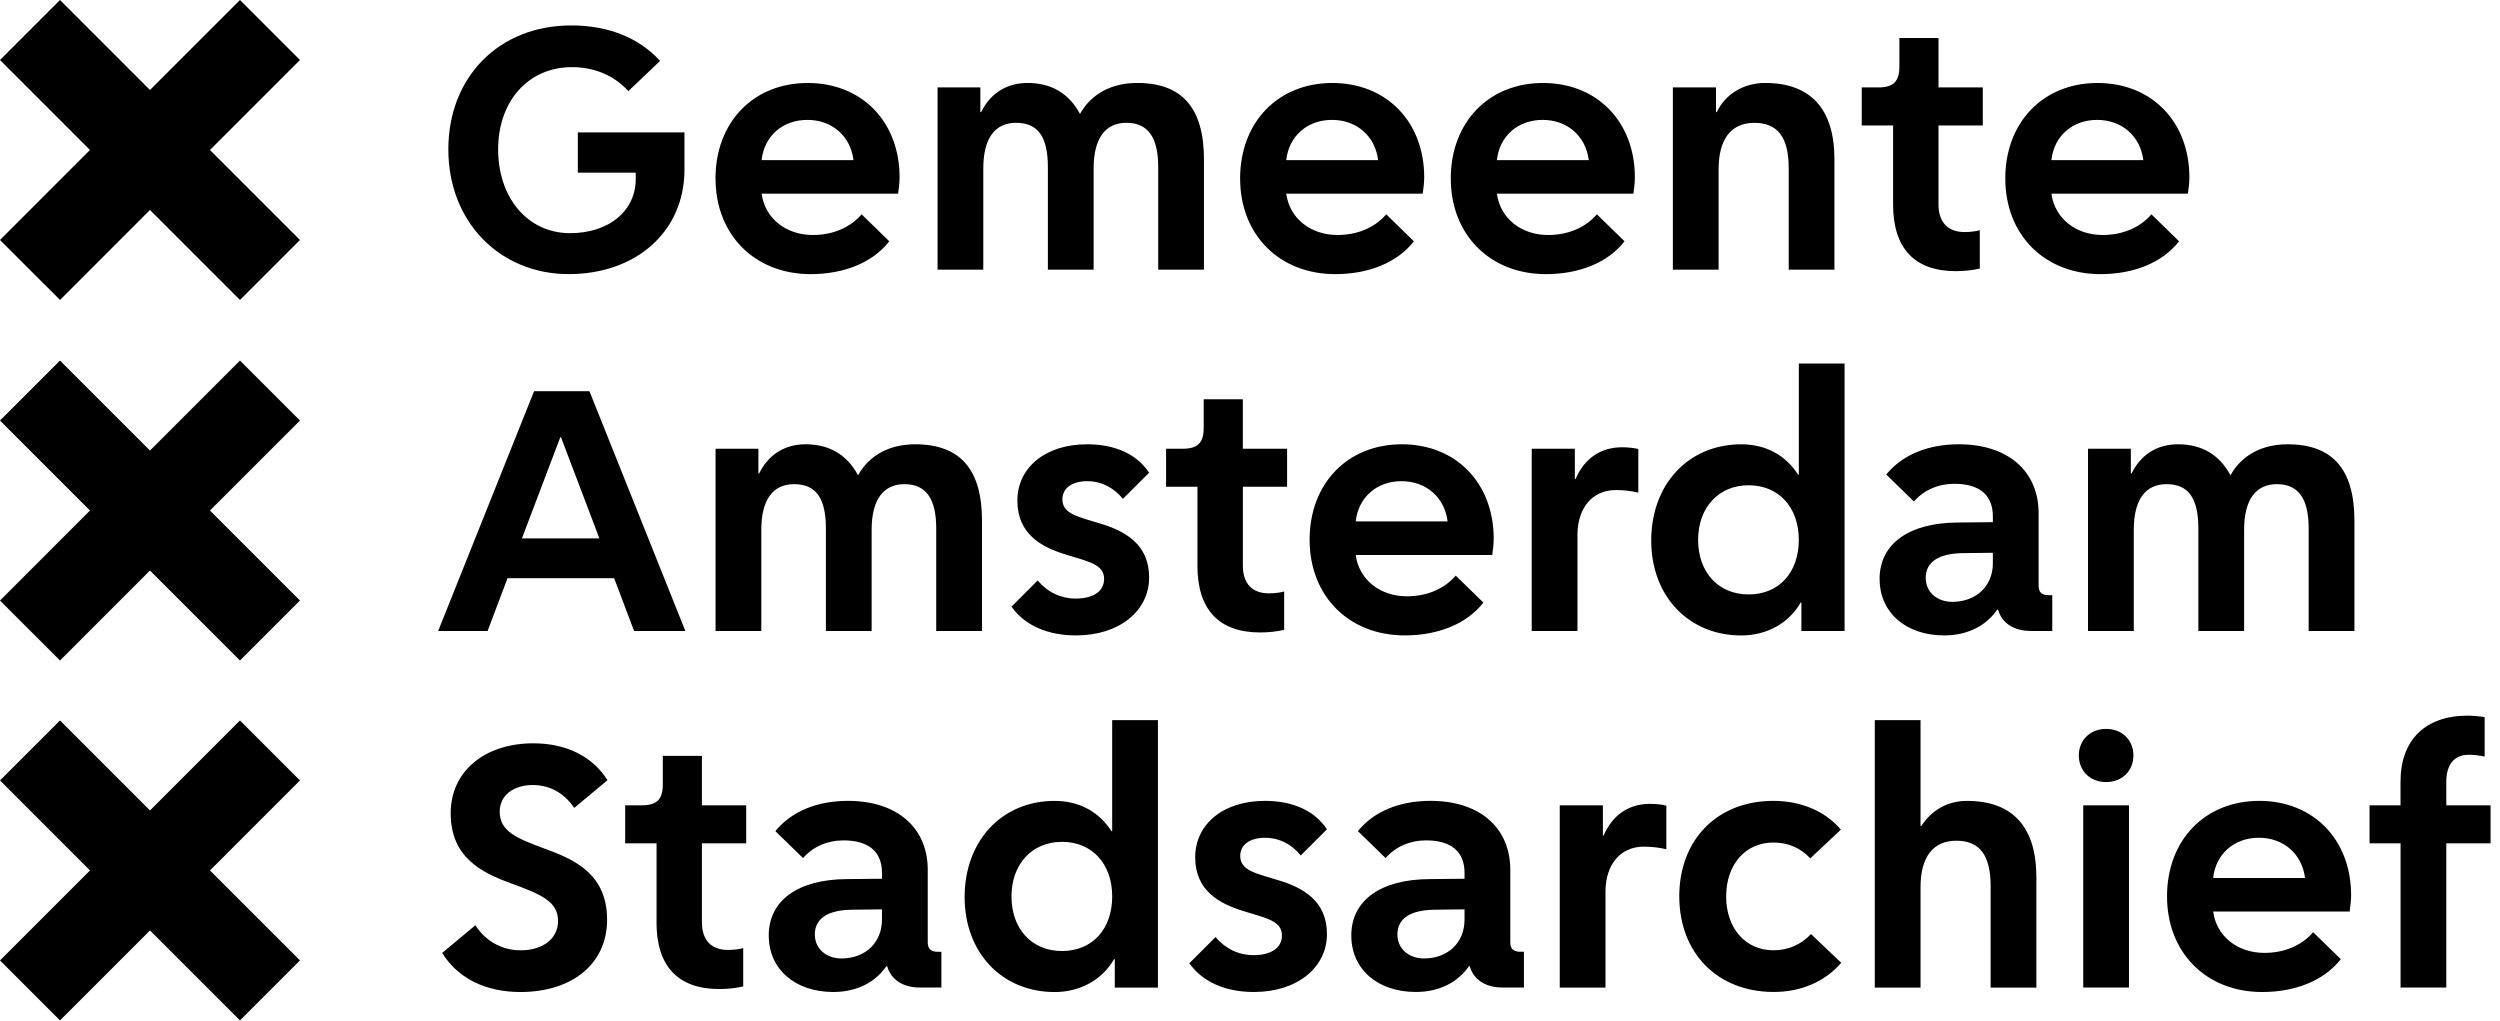
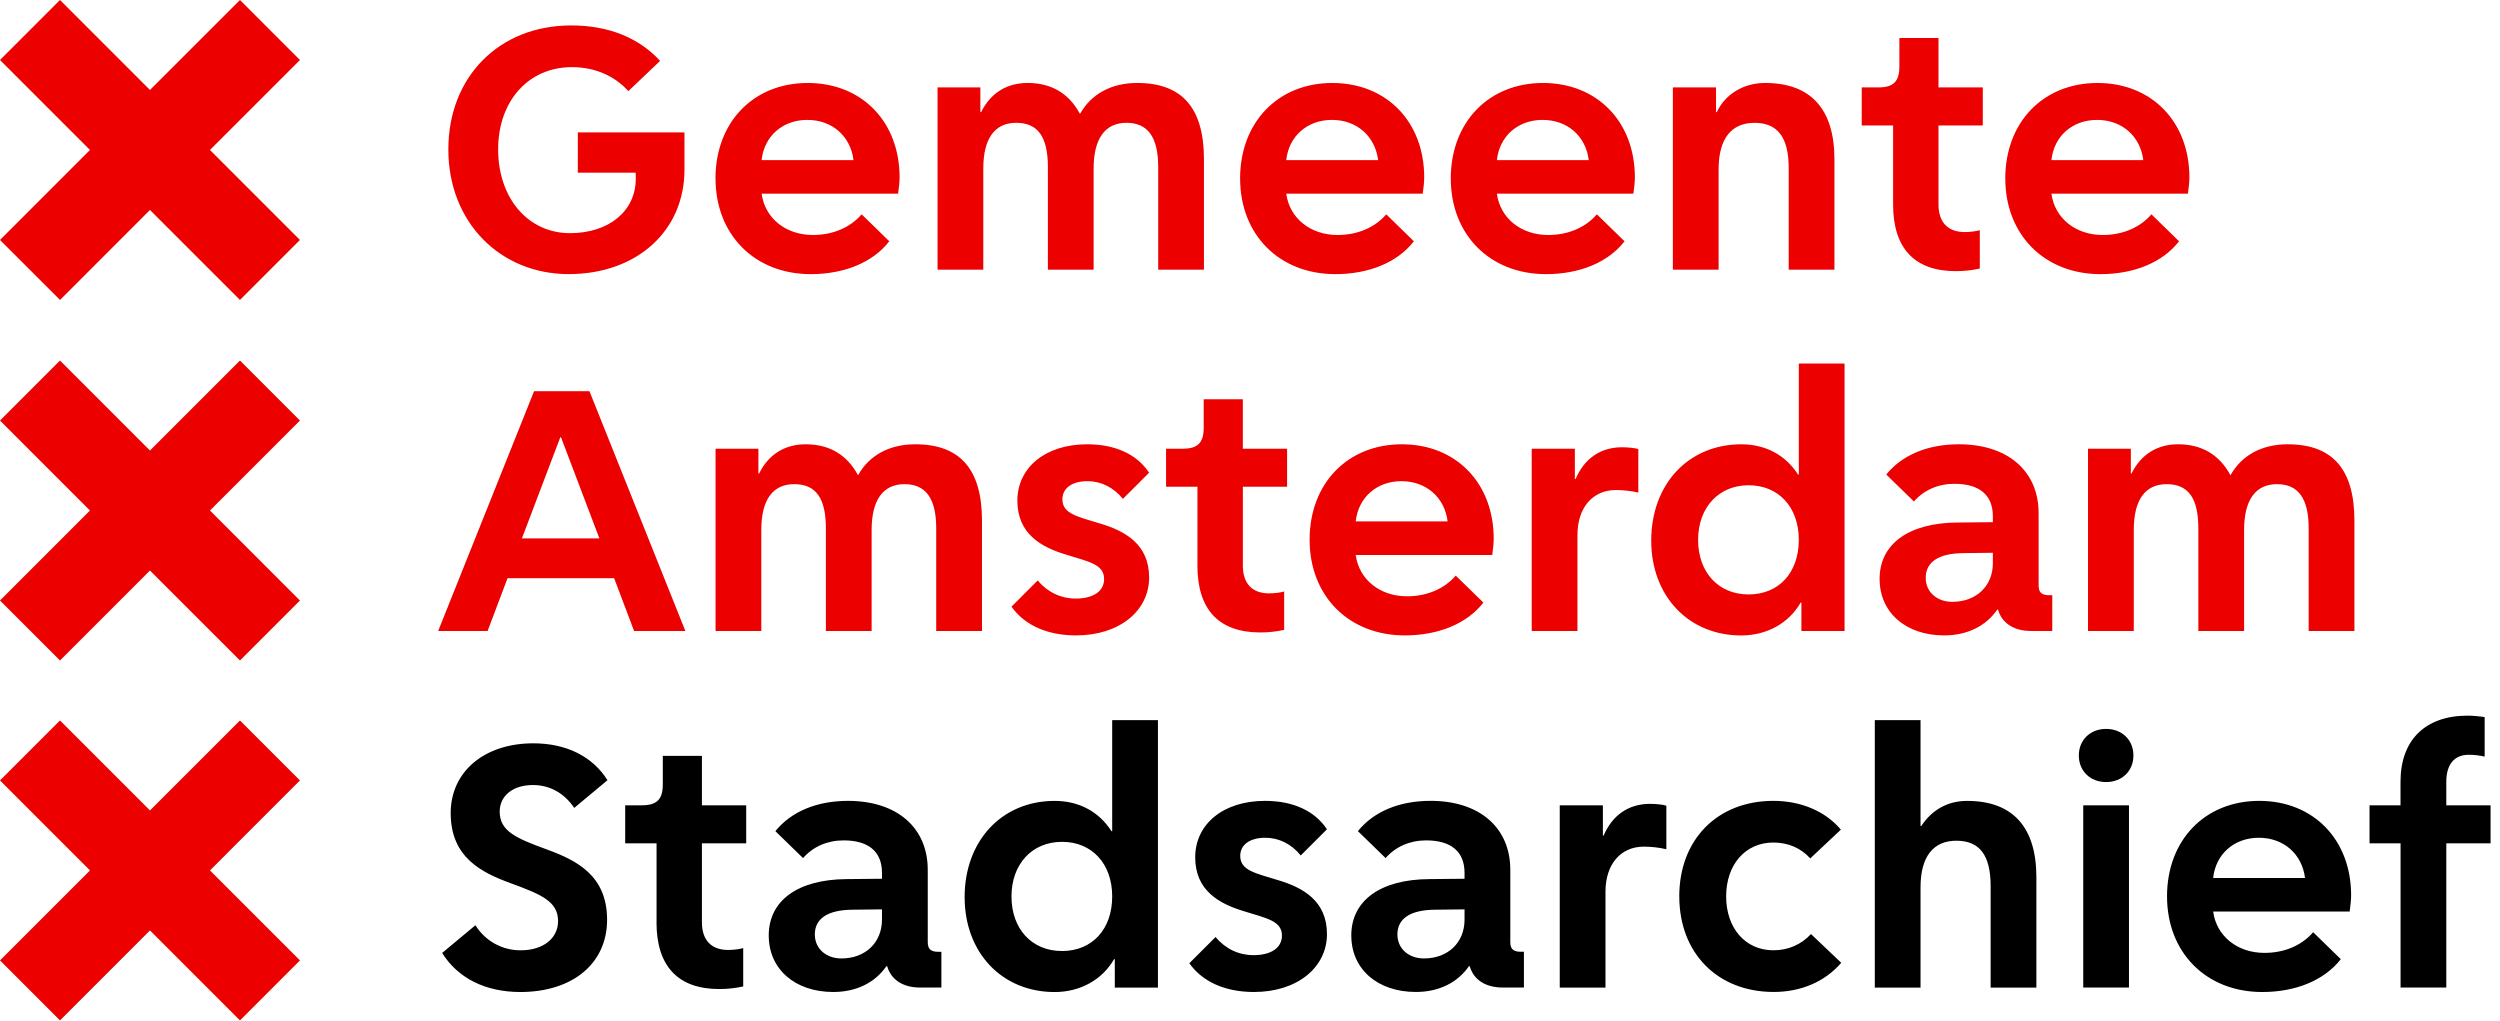
<svg xmlns="http://www.w3.org/2000/svg" class="amsterdam-logo__image" role="img" viewBox="0 0 98 40">
-   <path class="amsterdam-logo--color-black" d="m17.335 37.353 1.302-1.084a2.07 2.07 0 0 0 1.779.983c.867 0 1.46-.463 1.46-1.143 0-.766-.636-1.041-1.866-1.49-1.143-.42-2.343-1.012-2.343-2.747 0-1.62 1.315-2.734 3.239-2.734 1.302 0 2.328.52 2.907 1.446L22.51 31.67c-.39-.578-.955-.897-1.62-.897-.781 0-1.302.42-1.302 1.042 0 .767.636 1.042 1.866 1.49 1.143.42 2.344 1.012 2.344 2.748 0 1.735-1.375 2.834-3.4 2.834-1.374 0-2.458-.549-3.066-1.533h.002ZM25.737 36.153v-3.095h-1.23v-1.49h.65c.593 0 .825-.231.825-.824v-1.113h1.533v1.937h1.736v1.49h-1.736v3.095c0 .694.362 1.085 1.027 1.085.202 0 .448-.03.592-.073v1.504a4.37 4.37 0 0 1-.94.101c-1.62 0-2.459-.897-2.459-2.617h.002ZM30.134 36.674c0-1.375 1.143-2.2 3.051-2.213l1.389-.014v-.232c0-.838-.535-1.272-1.504-1.272-.636 0-1.2.245-1.591.694l-1.084-1.056c.622-.767 1.62-1.187 2.849-1.187 1.91 0 3.124 1.042 3.124 2.705v2.835c0 .26.115.376.404.376h.13v1.402h-.837c-.68 0-1.143-.318-1.288-.838h-.03c-.447.651-1.186 1.012-2.082 1.012-1.504 0-2.53-.897-2.53-2.212h-.001Zm4.44-.622v-.405l-1.187.014c-.94.014-1.446.347-1.446.97 0 .548.434.94 1.042.94.94 0 1.59-.622 1.59-1.52ZM37.813 35.17c0-2.213 1.46-3.775 3.529-3.775.954 0 1.735.42 2.227 1.187h.029v-4.353h1.793v10.486H43.7V37.6h-.03c-.463.81-1.33 1.288-2.327 1.288-2.069 0-3.529-1.547-3.529-3.717v-.002Zm5.785-.03c0-1.287-.796-2.14-1.967-2.14s-1.981.868-1.981 2.14c0 1.273.796 2.14 1.98 2.14 1.186 0 1.968-.853 1.968-2.14ZM48.762 35.719c-.969-.29-1.91-.81-1.91-2.112 0-1.301 1.1-2.213 2.734-2.213 1.1 0 1.952.39 2.43 1.114l-1.027 1.026c-.362-.448-.853-.694-1.389-.694-.607 0-.983.276-.983.71 0 .578.608.68 1.49.954.97.29 1.91.81 1.91 2.112s-1.157 2.27-2.863 2.27c-1.114 0-2.01-.39-2.532-1.127l1.027-1.027c.39.464.91.71 1.49.71.693 0 1.113-.29 1.113-.767 0-.579-.608-.68-1.49-.955v-.001ZM52.97 36.674c0-1.375 1.143-2.2 3.052-2.213l1.388-.014v-.232c0-.838-.535-1.272-1.504-1.272-.636 0-1.2.245-1.59.694L53.23 32.58c.622-.767 1.62-1.187 2.85-1.187 1.909 0 3.124 1.042 3.124 2.705v2.835c0 .26.115.376.404.376h.13v1.402h-.838c-.68 0-1.143-.318-1.287-.838h-.03c-.448.651-1.186 1.012-2.082 1.012-1.504 0-2.53-.897-2.53-2.212h-.002Zm4.44-.622v-.405l-1.186.014c-.94.014-1.446.347-1.446.97 0 .548.434.94 1.041.94.941 0 1.591-.622 1.591-1.52ZM61.141 31.568h1.692v1.187h.03c.346-.81.983-1.244 1.822-1.244.218 0 .52.029.636.073v1.706a3.906 3.906 0 0 0-.882-.102c-.911 0-1.504.694-1.504 1.765v3.76h-1.793V31.57ZM65.827 35.14c0-2.227 1.49-3.746 3.688-3.746 1.085 0 2.04.405 2.647 1.128l-1.2 1.127c-.363-.404-.868-.622-1.447-.622-1.1 0-1.85.868-1.85 2.112 0 1.244.752 2.112 1.85 2.112.579 0 1.085-.218 1.476-.636l1.186 1.127c-.636.738-1.576 1.143-2.646 1.143-2.2 0-3.703-1.519-3.703-3.746l-.001.001ZM73.492 28.228h1.793v4.15h.03c.42-.636 1.041-.983 1.793-.983 1.793 0 2.718 1.027 2.718 2.994v4.325h-1.793v-3.978c0-1.215-.434-1.78-1.345-1.78-.912 0-1.403.637-1.403 1.823v3.935h-1.793V28.228ZM82.56 30.657c-.622 0-1.07-.434-1.07-1.042 0-.608.448-1.042 1.07-1.042.622 0 1.07.434 1.07 1.042 0 .608-.448 1.042-1.07 1.042Zm-.897.911h1.793v7.144h-1.793v-7.144ZM84.947 35.14c0-2.212 1.49-3.746 3.615-3.746 2.126 0 3.602 1.52 3.602 3.703 0 .174-.03.448-.058.636h-5.35c.13.969.954 1.62 2.01 1.62.78 0 1.46-.289 1.91-.81l1.083 1.056c-.651.838-1.779 1.288-3.08 1.288-2.2 0-3.731-1.548-3.731-3.747h-.001Zm1.808-.723h3.602c-.116-.94-.839-1.577-1.809-1.577s-1.692.637-1.793 1.577ZM92.886 33.058v-1.49H94.1v-.925c0-1.634.97-2.59 2.633-2.59.202 0 .506.03.665.058v1.548a2.82 2.82 0 0 0-.621-.072c-.565 0-.882.376-.882 1.056v.925h1.735v1.49h-1.735v5.654h-1.793v-5.654h-1.216Z" />
-   <path class="amsterdam-logo--color-red" d="M20.936 15.334h2.17l3.76 9.4h-2.01l-.781-2.068h-4.18l-.781 2.068h-1.938l3.76-9.4Zm-.477 5.77h3.037l-1.504-3.962h-.029l-1.504 3.963ZM28.051 17.59h1.678v.969h.03c.36-.737.998-1.143 1.822-1.143.926 0 1.62.405 2.054 1.215.434-.781 1.229-1.215 2.241-1.215 1.765 0 2.618.983 2.618 2.994v4.324H36.7v-4.02c0-1.17-.405-1.735-1.244-1.735-.84 0-1.288.622-1.288 1.793v3.962h-1.793v-4.02c0-1.186-.39-1.735-1.244-1.735s-1.288.636-1.288 1.793v3.962h-1.793V17.59ZM41.79 21.74c-.968-.288-1.909-.81-1.909-2.111 0-1.302 1.1-2.213 2.734-2.213 1.1 0 1.952.39 2.43 1.114l-1.027 1.026c-.362-.448-.854-.694-1.389-.694-.608 0-.983.276-.983.71 0 .578.608.679 1.49.954.969.29 1.91.81 1.91 2.112s-1.158 2.27-2.864 2.27c-1.113 0-2.01-.39-2.531-1.127l1.026-1.027c.39.464.912.71 1.49.71.694 0 1.114-.29 1.114-.767 0-.579-.608-.68-1.49-.955v-.001ZM46.94 22.175V19.08h-1.23v-1.49h.651c.593 0 .824-.232.824-.824v-1.114h1.534v1.938h1.735v1.49H48.72v3.095c0 .693.36 1.085 1.026 1.085.202 0 .448-.03.593-.073v1.504a4.362 4.362 0 0 1-.94.101c-1.621 0-2.46-.897-2.46-2.617h.002ZM51.336 21.162c0-2.213 1.49-3.746 3.616-3.746 2.126 0 3.601 1.52 3.601 3.703 0 .174-.03.448-.057.636h-5.352c.13.969.955 1.62 2.011 1.62.78 0 1.46-.29 1.91-.81l1.084 1.056c-.652.838-1.78 1.287-3.08 1.287-2.2 0-3.732-1.547-3.732-3.746h-.001Zm1.808-.723h3.602c-.115-.94-.838-1.577-1.809-1.577-.97 0-1.691.637-1.793 1.577ZM60.042 17.59h1.692v1.187h.03c.346-.81.982-1.244 1.822-1.244.217 0 .52.029.636.071v1.706a3.908 3.908 0 0 0-.882-.1c-.911 0-1.504.693-1.504 1.764v3.76h-1.793V17.59h-.001ZM64.728 21.192c0-2.213 1.46-3.775 3.53-3.775.954 0 1.735.42 2.226 1.187h.03V14.25h1.793v10.486h-1.692v-1.114h-.03c-.463.81-1.33 1.288-2.328 1.288-2.068 0-3.529-1.548-3.529-3.717v-.002Zm5.785-.03c0-1.287-.796-2.14-1.967-2.14-1.17 0-1.98.868-1.98 2.14 0 1.273.795 2.14 1.98 2.14 1.186 0 1.967-.853 1.967-2.14ZM73.68 22.696c0-1.375 1.143-2.2 3.051-2.213l1.389-.014v-.232c0-.838-.535-1.272-1.504-1.272-.636 0-1.2.245-1.59.693l-1.085-1.056c.622-.766 1.62-1.186 2.849-1.186 1.908 0 3.124 1.042 3.124 2.704v2.835c0 .26.115.377.405.377h.13v1.402h-.838c-.68 0-1.143-.318-1.288-.838h-.03c-.447.651-1.186 1.012-2.082 1.012-1.503 0-2.53-.897-2.53-2.212h-.001Zm4.44-.623v-.404l-1.185.014c-.941.014-1.447.347-1.447.969 0 .55.434.94 1.042.94.94 0 1.591-.621 1.591-1.518h-.001ZM81.85 17.59h1.679v.969h.029c.362-.737.998-1.143 1.822-1.143.926 0 1.62.405 2.055 1.215.433-.781 1.228-1.215 2.24-1.215 1.766 0 2.618.983 2.618 2.994v4.324H90.5v-4.02c0-1.17-.404-1.735-1.244-1.735s-1.287.622-1.287 1.793v3.962h-1.794v-4.02c0-1.186-.39-1.735-1.244-1.735-.853 0-1.287.636-1.287 1.793v3.962H81.85V17.59ZM17.575 5.857c0-2.85 1.995-4.86 4.816-4.86 1.432 0 2.633.463 3.485 1.389l-1.244 1.186c-.535-.592-1.302-.94-2.213-.94-1.706 0-2.892 1.33-2.892 3.225 0 1.894 1.157 3.283 2.82 3.283 1.52 0 2.574-.868 2.574-2.126v-.246h-2.27V5.191h4.18v1.46c0 2.402-1.866 4.094-4.541 4.094-2.675 0-4.715-2.025-4.715-4.888ZM28.047 7c0-2.213 1.49-3.747 3.615-3.747 2.126 0 3.602 1.52 3.602 3.703 0 .174-.03.448-.058.636h-5.35c.13.97.954 1.62 2.01 1.62.78 0 1.46-.289 1.91-.81l1.084 1.056c-.65.839-1.779 1.288-3.08 1.288-2.199 0-3.731-1.548-3.731-3.746h-.002Zm1.808-.724h3.602c-.116-.94-.839-1.576-1.809-1.576s-1.692.636-1.793 1.576ZM36.752 3.426h1.678v.97h.03c.362-.738.998-1.144 1.822-1.144.926 0 1.62.405 2.054 1.215.434-.78 1.23-1.215 2.241-1.215 1.765 0 2.618.983 2.618 2.994v4.325h-1.793V6.55c0-1.172-.405-1.736-1.244-1.736-.84 0-1.288.622-1.288 1.793v3.963h-1.793V6.55c0-1.187-.39-1.736-1.244-1.736s-1.288.636-1.288 1.793v3.963h-1.793V3.426ZM48.612 7c0-2.213 1.49-3.747 3.615-3.747 2.126 0 3.602 1.52 3.602 3.703 0 .174-.03.448-.058.636h-5.35c.13.97.954 1.62 2.01 1.62.78 0 1.46-.289 1.91-.81l1.083 1.056c-.651.839-1.779 1.288-3.08 1.288-2.2 0-3.731-1.548-3.731-3.746h-.001Zm1.808-.724h3.602c-.116-.94-.839-1.576-1.808-1.576-.968 0-1.692.636-1.793 1.576ZM56.87 7c0-2.213 1.49-3.747 3.615-3.747 2.126 0 3.602 1.52 3.602 3.703 0 .174-.03.448-.058.636h-5.351c.13.97.955 1.62 2.01 1.62.781 0 1.46-.289 1.91-.81l1.084 1.056c-.651.839-1.779 1.288-3.08 1.288-2.2 0-3.731-1.548-3.731-3.746h-.002Zm1.808-.724h3.601c-.115-.94-.838-1.576-1.808-1.576-.97 0-1.692.636-1.793 1.576ZM65.576 3.426h1.692v.97h.03c.332-.71 1.056-1.144 1.894-1.144 1.793 0 2.718 1.027 2.718 2.994v4.325h-1.793V6.594c0-1.215-.434-1.779-1.345-1.779s-1.403.636-1.403 1.822v3.935h-1.793V3.426ZM74.21 8.012V4.917h-1.23v-1.49h.652c.592 0 .824-.231.824-.824V1.49h1.533v1.937h1.736v1.49h-1.736v3.095c0 .694.361 1.085 1.027 1.085.202 0 .448-.03.592-.073v1.504a4.362 4.362 0 0 1-.94.101c-1.62 0-2.459-.897-2.459-2.617l.001.001ZM78.607 7c0-2.213 1.49-3.747 3.615-3.747 2.126 0 3.602 1.52 3.602 3.703 0 .174-.03.448-.058.636h-5.35c.13.97.954 1.62 2.01 1.62.78 0 1.46-.289 1.91-.81l1.083 1.056c-.651.839-1.779 1.288-3.08 1.288-2.2 0-3.731-1.548-3.731-3.746h-.001Zm1.808-.724h3.602c-.116-.94-.839-1.576-1.809-1.576s-1.692.636-1.793 1.576ZM0 37.648l3.527-3.527L0 30.593l2.352-2.351 3.527 3.527 3.528-3.527 2.351 2.351-3.527 3.528 3.527 3.527L9.407 40l-3.528-3.527L2.352 40 0 37.648ZM0 9.407l3.527-3.528L0 2.352 2.352 0l3.527 3.527L9.407 0l2.351 2.352-3.527 3.527 3.527 3.528-2.351 2.351-3.528-3.527-3.526 3.527L0 9.407ZM0 23.54l3.527-3.528L0 16.485l2.352-2.352 3.527 3.528 3.528-3.528 2.351 2.352-3.527 3.527 3.527 3.528-2.351 2.351-3.528-3.527-3.527 3.527L0 23.54Z" />
+   <path class="amsterdam-logo--color-black" d="m17.335 37.353 1.302-1.084a2.07 2.07 0 0 0 1.779.983c.867 0 1.46-.463 1.46-1.143 0-.766-.636-1.041-1.866-1.49-1.143-.42-2.343-1.012-2.343-2.747 0-1.62 1.315-2.734 3.239-2.734 1.302 0 2.328.52 2.907 1.446L22.51 31.67c-.39-.578-.955-.897-1.62-.897-.781 0-1.302.42-1.302 1.042 0 .767.636 1.042 1.866 1.49 1.143.42 2.344 1.012 2.344 2.748 0 1.735-1.375 2.834-3.4 2.834-1.374 0-2.458-.549-3.066-1.533h.002ZM25.737 36.153v-3.095h-1.23v-1.49h.65c.593 0 .825-.231.825-.824v-1.113h1.533v1.937h1.736v1.49h-1.736v3.095c0 .694.362 1.085 1.027 1.085.202 0 .448-.03.592-.073v1.504a4.37 4.37 0 0 1-.94.101c-1.62 0-2.459-.897-2.459-2.617h.002ZM30.134 36.674c0-1.375 1.143-2.2 3.051-2.213l1.389-.014v-.232c0-.838-.535-1.272-1.504-1.272-.636 0-1.2.245-1.591.694l-1.084-1.056c.622-.767 1.62-1.187 2.849-1.187 1.91 0 3.124 1.042 3.124 2.705v2.835c0 .26.115.376.404.376h.13v1.402h-.837c-.68 0-1.143-.318-1.288-.838h-.03c-.447.651-1.186 1.012-2.082 1.012-1.504 0-2.53-.897-2.53-2.212h-.001Zm4.44-.622v-.405l-1.187.014c-.94.014-1.446.347-1.446.97 0 .548.434.94 1.042.94.94 0 1.59-.622 1.59-1.52ZM37.813 35.17c0-2.213 1.46-3.775 3.529-3.775.954 0 1.735.42 2.227 1.187h.029v-4.353h1.793v10.486H43.7V37.6h-.03c-.463.81-1.33 1.288-2.327 1.288-2.069 0-3.529-1.547-3.529-3.717v-.002Zm5.785-.03c0-1.287-.796-2.14-1.967-2.14s-1.981.868-1.981 2.14c0 1.273.796 2.14 1.98 2.14 1.186 0 1.968-.853 1.968-2.14ZM48.762 35.719c-.969-.29-1.91-.81-1.91-2.112 0-1.301 1.1-2.213 2.734-2.213 1.1 0 1.952.39 2.43 1.114l-1.027 1.026c-.362-.448-.853-.694-1.389-.694-.607 0-.983.276-.983.71 0 .578.608.68 1.49.954.97.29 1.91.81 1.91 2.112s-1.157 2.27-2.863 2.27c-1.114 0-2.01-.39-2.532-1.127l1.027-1.027c.39.464.91.71 1.49.71.693 0 1.113-.29 1.113-.767 0-.579-.608-.68-1.49-.955v-.001ZM52.97 36.674c0-1.375 1.143-2.2 3.052-2.213l1.388-.014v-.232c0-.838-.535-1.272-1.504-1.272-.636 0-1.2.245-1.59.694L53.23 32.58c.622-.767 1.62-1.187 2.85-1.187 1.909 0 3.124 1.042 3.124 2.705v2.835c0 .26.115.376.404.376h.13v1.402h-.838c-.68 0-1.143-.318-1.287-.838h-.03c-.448.651-1.186 1.012-2.082 1.012-1.504 0-2.53-.897-2.53-2.212h-.002Zm4.44-.622v-.405l-1.186.014c-.94.014-1.446.347-1.446.97 0 .548.434.94 1.041.94.941 0 1.591-.622 1.591-1.52ZM61.141 31.568h1.692v1.187h.03c.346-.81.983-1.244 1.822-1.244.218 0 .52.029.636.073v1.706a3.906 3.906 0 0 0-.882-.102c-.911 0-1.504.694-1.504 1.765v3.76h-1.793V31.57ZM65.827 35.14c0-2.227 1.49-3.746 3.688-3.746 1.085 0 2.04.405 2.647 1.128l-1.2 1.127c-.363-.404-.868-.622-1.447-.622-1.1 0-1.85.868-1.85 2.112 0 1.244.752 2.112 1.85 2.112.579 0 1.085-.218 1.476-.636l1.186 1.127c-.636.738-1.576 1.143-2.646 1.143-2.2 0-3.703-1.519-3.703-3.746l-.001.001ZM73.492 28.228h1.793v4.15h.03c.42-.636 1.041-.983 1.793-.983 1.793 0 2.718 1.027 2.718 2.994v4.325h-1.793v-3.978c0-1.215-.434-1.78-1.345-1.78-.912 0-1.403.637-1.403 1.823v3.935h-1.793V28.228ZM82.56 30.657c-.622 0-1.07-.434-1.07-1.042 0-.608.448-1.042 1.07-1.042.622 0 1.07.434 1.07 1.042 0 .608-.448 1.042-1.07 1.042Zm-.897.911h1.793v7.144h-1.793v-7.144ZM84.947 35.14c0-2.212 1.49-3.746 3.615-3.746 2.126 0 3.602 1.52 3.602 3.703 0 .174-.03.448-.058.636h-5.35c.13.969.954 1.62 2.01 1.62.78 0 1.46-.289 1.91-.81l1.083 1.056c-.651.838-1.779 1.288-3.08 1.288-2.2 0-3.731-1.548-3.731-3.747h-.001Zm1.808-.723h3.602c-.116-.94-.839-1.577-1.809-1.577s-1.692.637-1.793 1.577ZM92.886 33.058v-1.49H94.1v-.925c0-1.634.97-2.59 2.633-2.59.202 0 .506.03.665.058v1.548a2.82 2.82 0 0 0-.621-.072c-.565 0-.882.376-.882 1.056v.925h1.735v1.49h-1.735v5.654h-1.793v-5.654h-1.216Z" fill="#000000" />
+   <path class="amsterdam-logo--color-red" d="M20.936 15.334h2.17l3.76 9.4h-2.01l-.781-2.068h-4.18l-.781 2.068h-1.938l3.76-9.4Zm-.477 5.77h3.037l-1.504-3.962h-.029l-1.504 3.963ZM28.051 17.59h1.678v.969h.03c.36-.737.998-1.143 1.822-1.143.926 0 1.62.405 2.054 1.215.434-.781 1.229-1.215 2.241-1.215 1.765 0 2.618.983 2.618 2.994v4.324H36.7v-4.02c0-1.17-.405-1.735-1.244-1.735-.84 0-1.288.622-1.288 1.793v3.962h-1.793v-4.02c0-1.186-.39-1.735-1.244-1.735s-1.288.636-1.288 1.793v3.962h-1.793V17.59ZM41.79 21.74c-.968-.288-1.909-.81-1.909-2.111 0-1.302 1.1-2.213 2.734-2.213 1.1 0 1.952.39 2.43 1.114l-1.027 1.026c-.362-.448-.854-.694-1.389-.694-.608 0-.983.276-.983.71 0 .578.608.679 1.49.954.969.29 1.91.81 1.91 2.112s-1.158 2.27-2.864 2.27c-1.113 0-2.01-.39-2.531-1.127l1.026-1.027c.39.464.912.71 1.49.71.694 0 1.114-.29 1.114-.767 0-.579-.608-.68-1.49-.955v-.001ZM46.94 22.175V19.08h-1.23v-1.49h.651c.593 0 .824-.232.824-.824v-1.114h1.534v1.938h1.735v1.49H48.72v3.095c0 .693.36 1.085 1.026 1.085.202 0 .448-.03.593-.073v1.504a4.362 4.362 0 0 1-.94.101c-1.621 0-2.46-.897-2.46-2.617h.002ZM51.336 21.162c0-2.213 1.49-3.746 3.616-3.746 2.126 0 3.601 1.52 3.601 3.703 0 .174-.03.448-.057.636h-5.352c.13.969.955 1.62 2.011 1.62.78 0 1.46-.29 1.91-.81l1.084 1.056c-.652.838-1.78 1.287-3.08 1.287-2.2 0-3.732-1.547-3.732-3.746h-.001Zm1.808-.723h3.602c-.115-.94-.838-1.577-1.809-1.577-.97 0-1.691.637-1.793 1.577ZM60.042 17.59h1.692v1.187h.03c.346-.81.982-1.244 1.822-1.244.217 0 .52.029.636.071v1.706a3.908 3.908 0 0 0-.882-.1c-.911 0-1.504.693-1.504 1.764v3.76h-1.793V17.59h-.001ZM64.728 21.192c0-2.213 1.46-3.775 3.53-3.775.954 0 1.735.42 2.226 1.187h.03V14.25h1.793v10.486h-1.692v-1.114h-.03c-.463.81-1.33 1.288-2.328 1.288-2.068 0-3.529-1.548-3.529-3.717v-.002Zm5.785-.03c0-1.287-.796-2.14-1.967-2.14-1.17 0-1.98.868-1.98 2.14 0 1.273.795 2.14 1.98 2.14 1.186 0 1.967-.853 1.967-2.14ZM73.68 22.696c0-1.375 1.143-2.2 3.051-2.213l1.389-.014v-.232c0-.838-.535-1.272-1.504-1.272-.636 0-1.2.245-1.59.693l-1.085-1.056c.622-.766 1.62-1.186 2.849-1.186 1.908 0 3.124 1.042 3.124 2.704v2.835c0 .26.115.377.405.377h.13v1.402h-.838c-.68 0-1.143-.318-1.288-.838h-.03c-.447.651-1.186 1.012-2.082 1.012-1.503 0-2.53-.897-2.53-2.212h-.001Zm4.44-.623v-.404l-1.185.014c-.941.014-1.447.347-1.447.969 0 .55.434.94 1.042.94.94 0 1.591-.621 1.591-1.518h-.001ZM81.85 17.59h1.679v.969h.029c.362-.737.998-1.143 1.822-1.143.926 0 1.62.405 2.055 1.215.433-.781 1.228-1.215 2.24-1.215 1.766 0 2.618.983 2.618 2.994v4.324H90.5v-4.02c0-1.17-.404-1.735-1.244-1.735s-1.287.622-1.287 1.793v3.962h-1.794v-4.02c0-1.186-.39-1.735-1.244-1.735-.853 0-1.287.636-1.287 1.793v3.962H81.85V17.59ZM17.575 5.857c0-2.85 1.995-4.86 4.816-4.86 1.432 0 2.633.463 3.485 1.389l-1.244 1.186c-.535-.592-1.302-.94-2.213-.94-1.706 0-2.892 1.33-2.892 3.225 0 1.894 1.157 3.283 2.82 3.283 1.52 0 2.574-.868 2.574-2.126v-.246h-2.27V5.191h4.18v1.46c0 2.402-1.866 4.094-4.541 4.094-2.675 0-4.715-2.025-4.715-4.888ZM28.047 7c0-2.213 1.49-3.747 3.615-3.747 2.126 0 3.602 1.52 3.602 3.703 0 .174-.03.448-.058.636h-5.35c.13.97.954 1.62 2.01 1.62.78 0 1.46-.289 1.91-.81l1.084 1.056c-.65.839-1.779 1.288-3.08 1.288-2.199 0-3.731-1.548-3.731-3.746h-.002Zm1.808-.724h3.602c-.116-.94-.839-1.576-1.809-1.576s-1.692.636-1.793 1.576ZM36.752 3.426h1.678v.97h.03c.362-.738.998-1.144 1.822-1.144.926 0 1.62.405 2.054 1.215.434-.78 1.23-1.215 2.241-1.215 1.765 0 2.618.983 2.618 2.994v4.325h-1.793V6.55c0-1.172-.405-1.736-1.244-1.736-.84 0-1.288.622-1.288 1.793v3.963h-1.793V6.55c0-1.187-.39-1.736-1.244-1.736s-1.288.636-1.288 1.793v3.963h-1.793V3.426ZM48.612 7c0-2.213 1.49-3.747 3.615-3.747 2.126 0 3.602 1.52 3.602 3.703 0 .174-.03.448-.058.636h-5.35c.13.97.954 1.62 2.01 1.62.78 0 1.46-.289 1.91-.81l1.083 1.056c-.651.839-1.779 1.288-3.08 1.288-2.2 0-3.731-1.548-3.731-3.746h-.001Zm1.808-.724h3.602c-.116-.94-.839-1.576-1.808-1.576-.968 0-1.692.636-1.793 1.576ZM56.87 7c0-2.213 1.49-3.747 3.615-3.747 2.126 0 3.602 1.52 3.602 3.703 0 .174-.03.448-.058.636h-5.351c.13.97.955 1.62 2.01 1.62.781 0 1.46-.289 1.91-.81l1.084 1.056c-.651.839-1.779 1.288-3.08 1.288-2.2 0-3.731-1.548-3.731-3.746h-.002Zm1.808-.724h3.601c-.115-.94-.838-1.576-1.808-1.576-.97 0-1.692.636-1.793 1.576ZM65.576 3.426h1.692v.97h.03c.332-.71 1.056-1.144 1.894-1.144 1.793 0 2.718 1.027 2.718 2.994v4.325h-1.793V6.594c0-1.215-.434-1.779-1.345-1.779s-1.403.636-1.403 1.822v3.935h-1.793V3.426ZM74.21 8.012V4.917h-1.23v-1.49h.652c.592 0 .824-.231.824-.824V1.49h1.533v1.937h1.736v1.49h-1.736v3.095c0 .694.361 1.085 1.027 1.085.202 0 .448-.03.592-.073v1.504a4.362 4.362 0 0 1-.94.101c-1.62 0-2.459-.897-2.459-2.617l.001.001ZM78.607 7c0-2.213 1.49-3.747 3.615-3.747 2.126 0 3.602 1.52 3.602 3.703 0 .174-.03.448-.058.636h-5.35c.13.97.954 1.62 2.01 1.62.78 0 1.46-.289 1.91-.81l1.083 1.056c-.651.839-1.779 1.288-3.08 1.288-2.2 0-3.731-1.548-3.731-3.746h-.001Zm1.808-.724h3.602c-.116-.94-.839-1.576-1.809-1.576s-1.692.636-1.793 1.576ZM0 37.648l3.527-3.527L0 30.593l2.352-2.351 3.527 3.527 3.528-3.527 2.351 2.351-3.527 3.528 3.527 3.527L9.407 40l-3.528-3.527L2.352 40 0 37.648ZM0 9.407l3.527-3.528L0 2.352 2.352 0l3.527 3.527L9.407 0l2.351 2.352-3.527 3.527 3.527 3.528-2.351 2.351-3.528-3.527-3.526 3.527L0 9.407ZM0 23.54l3.527-3.528L0 16.485l2.352-2.352 3.527 3.528 3.528-3.528 2.351 2.352-3.527 3.527 3.527 3.528-2.351 2.351-3.528-3.527-3.527 3.527L0 23.54Z" fill="#ec0000" />
</svg>
